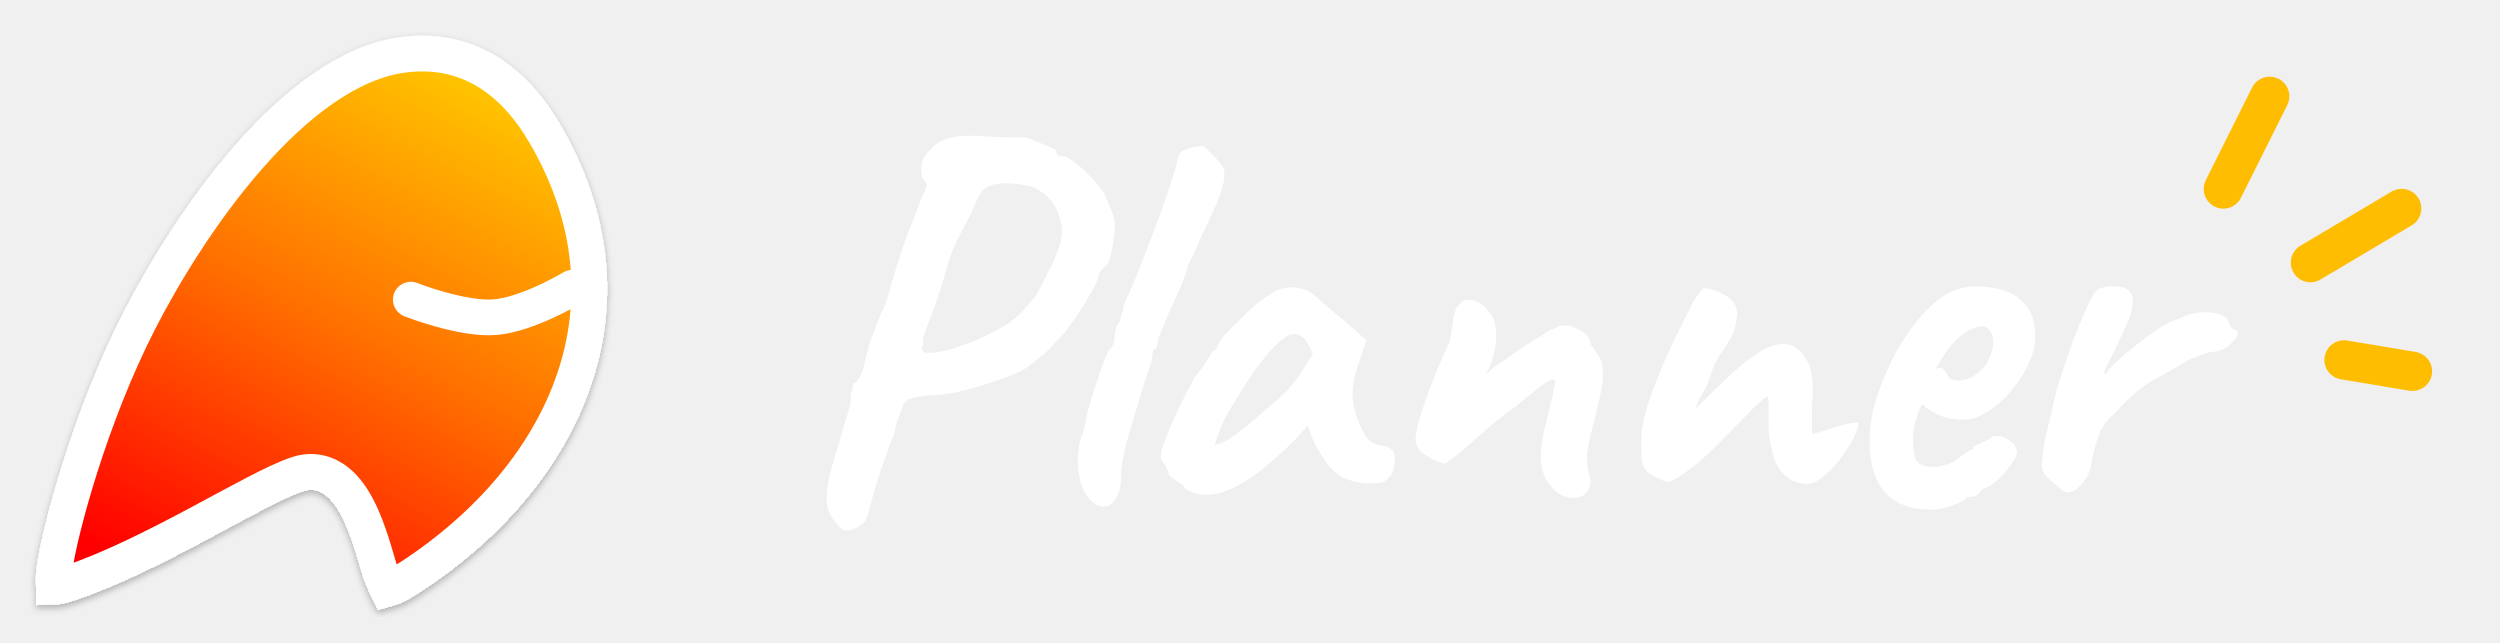
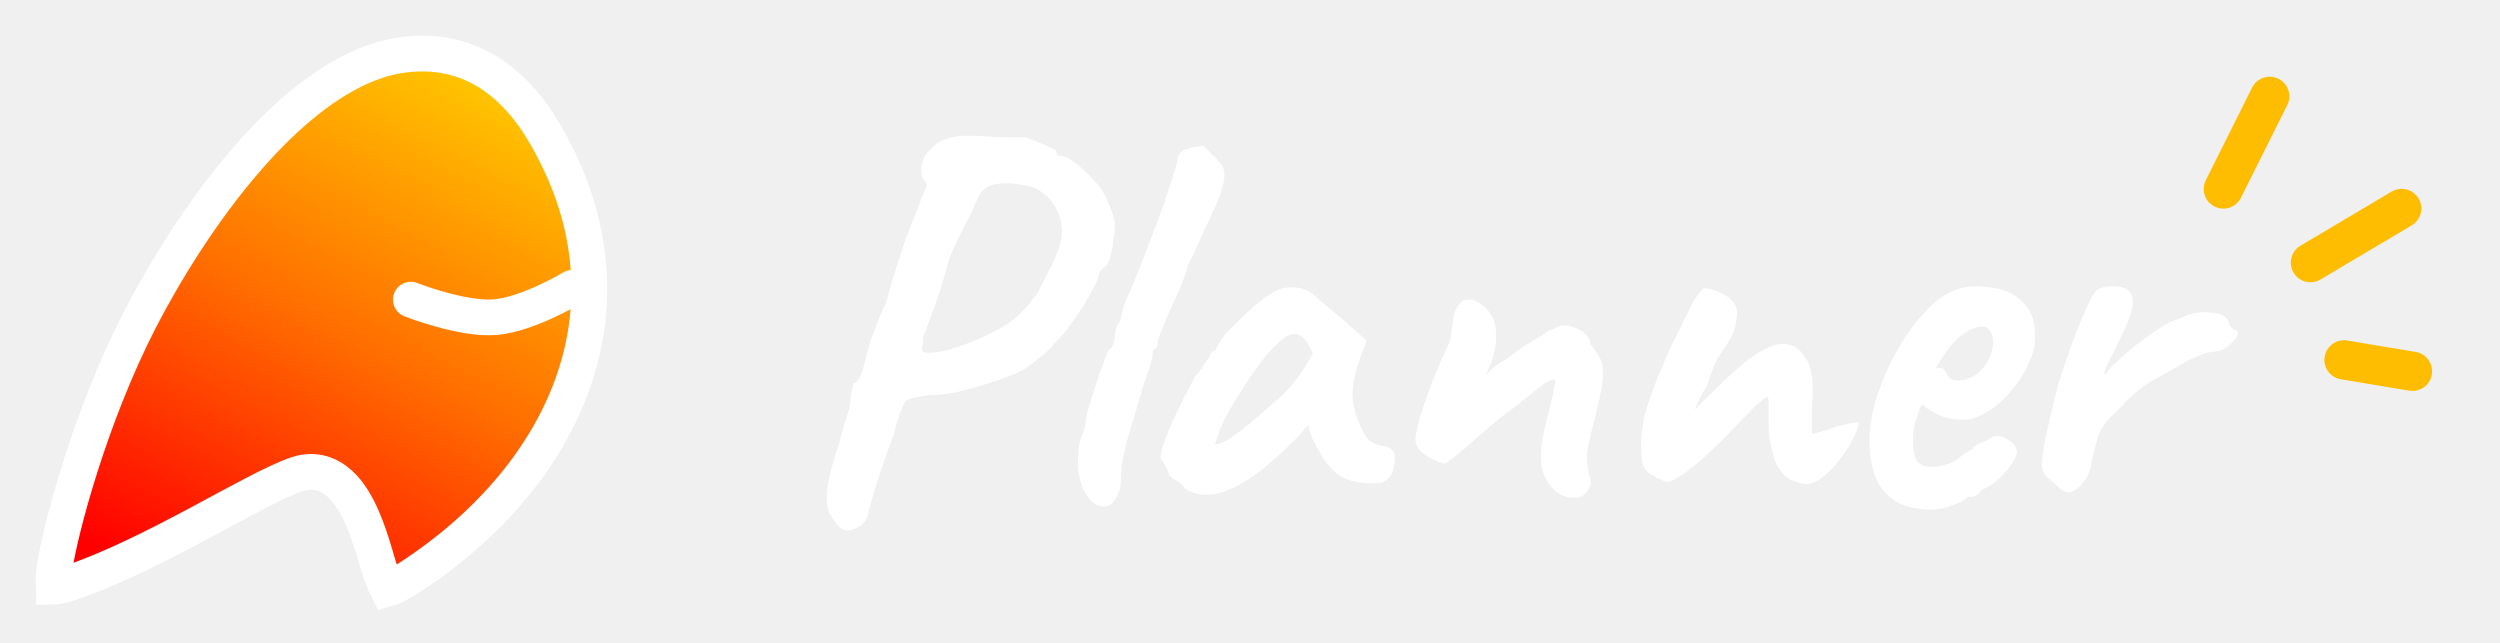
<svg xmlns="http://www.w3.org/2000/svg" width="140" height="36" viewBox="0 0 140 36" fill="none">
-   <g filter="url(#filter0_d_5429_1820)">
-     <path d="M22.6 3.068C26.091 2.624 28.701 4.398 30.493 7.454C33.28 12.208 33.6 16.951 32.157 21.221C30.706 25.515 27.444 29.405 22.944 32.333C22.281 32.764 21.889 32.919 21.693 32.973C21.652 32.892 21.566 32.702 21.361 32.2C21.275 31.989 21.166 31.581 20.973 30.939C20.795 30.347 20.565 29.63 20.27 28.959C19.982 28.307 19.59 27.596 19.041 27.096C18.442 26.55 17.612 26.232 16.652 26.551C16.001 26.767 15.149 27.182 14.217 27.667C13.276 28.156 12.168 28.763 11.018 29.376C8.682 30.62 6.097 31.928 3.779 32.69C3.402 32.815 3.161 32.848 3.023 32.852C3.023 32.849 3.022 32.846 3.021 32.842C2.993 32.654 2.983 32.331 3.055 31.823C3.353 29.721 5.032 23.358 7.817 17.934C9.143 15.351 11.298 11.791 13.933 8.786C16.598 5.746 19.601 3.45 22.6 3.068Z" fill="url(#paint0_linear_5429_1820)" stroke="white" stroke-width="2" />
-   </g>
+   <path d="M22.6 3.068C26.091 2.624 28.701 4.398 30.493 7.454C33.28 12.208 33.6 16.951 32.157 21.221C30.706 25.515 27.444 29.405 22.944 32.333C22.281 32.764 21.889 32.919 21.693 32.973C21.652 32.892 21.566 32.702 21.361 32.2C21.275 31.989 21.166 31.581 20.973 30.939C20.795 30.347 20.565 29.63 20.27 28.959C19.982 28.307 19.59 27.596 19.041 27.096C18.442 26.55 17.612 26.232 16.652 26.551C16.001 26.767 15.149 27.182 14.217 27.667C13.276 28.156 12.168 28.763 11.018 29.376C8.682 30.62 6.097 31.928 3.779 32.69C3.402 32.815 3.161 32.848 3.023 32.852C3.023 32.849 3.022 32.846 3.021 32.842C2.993 32.654 2.983 32.331 3.055 31.823C3.353 29.721 5.032 23.358 7.817 17.934C9.143 15.351 11.298 11.791 13.933 8.786C16.598 5.746 19.601 3.45 22.6 3.068Z" fill="url(#paint0_linear_5429_1820)" stroke="white" stroke-width="2" />
  <path d="M23.006 16.78C23.006 16.78 25.91 17.922 27.749 17.76C29.588 17.598 32.059 16.113 32.059 16.113" stroke="white" stroke-width="2" stroke-linecap="round" />
  <path d="M47.45 29.71C47.21 29.71 47.01 29.58 46.85 29.32C46.73 29.2 46.6 29.01 46.46 28.75C46.32 28.49 46.27 28.07 46.31 27.49C46.37 26.89 46.59 26.02 46.97 24.88C47.17 24.12 47.33 23.57 47.45 23.23C47.57 22.87 47.63 22.61 47.63 22.45C47.63 22.23 47.65 22.05 47.69 21.91C47.75 21.75 47.78 21.6 47.78 21.46C47.9 21.46 48.02 21.35 48.14 21.13C48.26 20.91 48.36 20.61 48.44 20.23C48.52 19.89 48.59 19.62 48.65 19.42C48.73 19.2 48.77 19.05 48.77 18.97C48.87 18.81 48.97 18.56 49.07 18.22C49.19 17.88 49.37 17.47 49.61 16.99C49.77 16.39 49.95 15.77 50.15 15.13C50.35 14.47 50.55 13.86 50.75 13.3C50.97 12.72 51.15 12.27 51.29 11.95C51.51 11.33 51.68 10.9 51.8 10.66C51.92 10.4 51.92 10.23 51.8 10.15C51.66 10.05 51.59 9.8 51.59 9.4C51.61 8.98 51.8 8.62 52.16 8.32C52.38 8.06 52.66 7.88 53 7.78C53.34 7.66 53.73 7.6 54.17 7.6C54.61 7.6 55.07 7.62 55.55 7.66C55.91 7.68 56.29 7.69 56.69 7.69C57.11 7.69 57.37 7.69 57.47 7.69C57.65 7.77 57.87 7.86 58.13 7.96C58.39 8.06 58.62 8.16 58.82 8.26C59.04 8.34 59.15 8.41 59.15 8.47C59.15 8.59 59.19 8.67 59.27 8.71C59.37 8.73 59.47 8.75 59.57 8.77C59.71 8.77 59.94 8.9 60.26 9.16C60.58 9.4 60.9 9.7 61.22 10.06C61.56 10.4 61.8 10.74 61.94 11.08C62.1 11.42 62.23 11.74 62.33 12.04C62.45 12.34 62.46 12.77 62.36 13.33C62.34 13.63 62.29 13.93 62.21 14.23C62.15 14.53 62.08 14.73 62 14.83C61.88 14.91 61.77 15.01 61.67 15.13C61.57 15.25 61.52 15.36 61.52 15.46C61.52 15.54 61.44 15.74 61.28 16.06C61.12 16.36 60.92 16.71 60.68 17.11C60.44 17.49 60.18 17.87 59.9 18.25C59.62 18.63 59.36 18.93 59.12 19.15C58.86 19.47 58.55 19.77 58.19 20.05C57.85 20.33 57.54 20.56 57.26 20.74C56.74 20.98 56.14 21.21 55.46 21.43C54.8 21.65 54.16 21.83 53.54 21.97C52.92 22.09 52.42 22.14 52.04 22.12C51.46 22.2 51.08 22.28 50.9 22.36C50.72 22.42 50.59 22.59 50.51 22.87C50.41 23.13 50.31 23.4 50.21 23.68C50.13 23.96 50.09 24.16 50.09 24.28C50.05 24.36 49.96 24.58 49.82 24.94C49.7 25.3 49.55 25.72 49.37 26.2C49.21 26.68 49.06 27.16 48.92 27.64C48.78 28.12 48.67 28.53 48.59 28.87C48.51 29.15 48.34 29.36 48.08 29.5C47.84 29.64 47.63 29.71 47.45 29.71ZM51.71 19.69C51.79 19.77 52.05 19.78 52.49 19.72C52.93 19.66 53.46 19.51 54.08 19.27C54.48 19.13 54.88 18.96 55.28 18.76C55.7 18.56 56.1 18.34 56.48 18.1C56.68 17.96 56.89 17.79 57.11 17.59C57.33 17.37 57.64 17.01 58.04 16.51C58.1 16.41 58.2 16.22 58.34 15.94C58.5 15.64 58.64 15.36 58.76 15.1C58.94 14.82 59.12 14.41 59.3 13.87C59.48 13.31 59.52 12.85 59.42 12.49C59.32 11.97 59.12 11.54 58.82 11.2C58.52 10.84 58.14 10.58 57.68 10.42C57.24 10.34 56.87 10.29 56.57 10.27C56.29 10.25 55.98 10.27 55.64 10.33C55.32 10.43 55.09 10.57 54.95 10.75C54.83 10.93 54.65 11.31 54.41 11.89C54.27 12.17 54.07 12.56 53.81 13.06C53.55 13.54 53.33 14.03 53.15 14.53C52.79 15.85 52.47 16.86 52.19 17.56C51.93 18.26 51.76 18.72 51.68 18.94C51.7 19.16 51.69 19.32 51.65 19.42C51.61 19.5 51.63 19.59 51.71 19.69ZM62.086 28.33C61.706 28.43 61.366 28.32 61.066 28C60.766 27.7 60.556 27.25 60.436 26.65C60.316 26.05 60.336 25.38 60.496 24.64C60.596 24.4 60.676 24.17 60.736 23.95C60.796 23.71 60.826 23.52 60.826 23.38C60.866 23.18 60.946 22.89 61.066 22.51C61.186 22.11 61.316 21.7 61.456 21.28C61.596 20.86 61.726 20.49 61.846 20.17C61.986 19.83 62.076 19.62 62.116 19.54C62.196 19.54 62.266 19.47 62.326 19.33C62.386 19.19 62.416 19.05 62.416 18.91C62.416 18.75 62.446 18.57 62.506 18.37C62.586 18.17 62.666 18.03 62.746 17.95C62.746 17.85 62.766 17.74 62.806 17.62C62.866 17.48 62.896 17.37 62.896 17.29C62.896 17.21 62.916 17.13 62.956 17.05C63.016 16.97 63.046 16.89 63.046 16.81C63.186 16.55 63.366 16.14 63.586 15.58C63.826 15 64.076 14.36 64.336 13.66C64.616 12.96 64.876 12.27 65.116 11.59C65.356 10.91 65.546 10.34 65.686 9.88C65.846 9.4 65.926 9.11 65.926 9.01C65.926 8.85 65.986 8.7 66.106 8.56C66.226 8.42 66.366 8.35 66.526 8.35C66.586 8.29 66.726 8.25 66.946 8.23C67.166 8.19 67.316 8.17 67.396 8.17C67.396 8.17 67.436 8.21 67.516 8.29C67.596 8.37 67.716 8.49 67.876 8.65C68.036 8.79 68.186 8.95 68.326 9.13C68.486 9.31 68.566 9.52 68.566 9.76C68.566 10.02 68.526 10.27 68.446 10.51C68.386 10.75 68.266 11.08 68.086 11.5C67.906 11.9 67.626 12.5 67.246 13.3C67.086 13.7 66.916 14.08 66.736 14.44C66.556 14.78 66.466 14.99 66.466 15.07C66.466 15.15 66.426 15.27 66.346 15.43C66.286 15.59 66.216 15.79 66.136 16.03C66.056 16.19 65.946 16.43 65.806 16.75C65.666 17.05 65.516 17.38 65.356 17.74C65.216 18.08 65.096 18.38 64.996 18.64C64.896 18.88 64.846 19.02 64.846 19.06C64.846 19.14 64.836 19.22 64.816 19.3C64.816 19.38 64.776 19.46 64.696 19.54C64.616 19.54 64.566 19.6 64.546 19.72C64.546 19.82 64.546 19.87 64.546 19.87C64.546 20.07 64.386 20.6 64.066 21.46C63.746 22.56 63.446 23.57 63.166 24.49C62.906 25.41 62.776 26.15 62.776 26.71C62.776 27.19 62.696 27.56 62.536 27.82C62.396 28.08 62.246 28.25 62.086 28.33ZM66.378 27.37C66.298 27.21 66.118 27.05 65.838 26.89C65.578 26.73 65.448 26.61 65.448 26.53C65.448 26.45 65.398 26.33 65.298 26.17C65.218 25.99 65.138 25.86 65.058 25.78C64.958 25.66 64.988 25.37 65.148 24.91C65.308 24.43 65.548 23.85 65.868 23.17C66.188 22.49 66.538 21.8 66.918 21.1C67.078 20.94 67.238 20.73 67.398 20.47C67.558 20.21 67.678 20.04 67.758 19.96C67.758 19.88 67.788 19.81 67.848 19.75C67.908 19.67 67.978 19.63 68.058 19.63L68.298 19.15C68.338 19.07 68.458 18.91 68.658 18.67C68.878 18.43 69.138 18.17 69.438 17.89C69.738 17.59 70.038 17.31 70.338 17.05C70.658 16.79 70.918 16.6 71.118 16.48C71.538 16.2 71.968 16.07 72.408 16.09C72.868 16.11 73.258 16.25 73.578 16.51C73.638 16.57 73.768 16.69 73.968 16.87C74.188 17.05 74.428 17.25 74.688 17.47C74.968 17.69 75.208 17.89 75.408 18.07L76.518 19.06L76.008 20.56C75.748 21.36 75.678 22.06 75.798 22.66C75.918 23.26 76.108 23.78 76.368 24.22C76.468 24.44 76.598 24.61 76.758 24.73C76.938 24.85 77.168 24.93 77.448 24.97C77.608 24.99 77.758 25.05 77.898 25.15C78.038 25.25 78.108 25.41 78.108 25.63C78.108 26.11 78.018 26.46 77.838 26.68C77.678 26.88 77.498 27 77.298 27.04C76.638 27.12 76.008 27.05 75.408 26.83C74.808 26.61 74.268 26.04 73.788 25.12C73.708 25 73.598 24.78 73.458 24.46C73.338 24.12 73.268 23.9 73.248 23.8C73.168 23.9 73.058 24.03 72.918 24.19C72.798 24.33 72.678 24.46 72.558 24.58C71.138 26.02 69.918 26.96 68.898 27.4C67.898 27.82 67.058 27.81 66.378 27.37ZM68.028 24.88C68.168 24.9 68.388 24.83 68.688 24.67C68.988 24.49 69.388 24.2 69.888 23.8C70.568 23.22 71.128 22.74 71.568 22.36C72.008 21.98 72.438 21.49 72.858 20.89L73.518 19.81C73.318 19.35 73.138 19.05 72.978 18.91C72.818 18.77 72.658 18.7 72.498 18.7C72.238 18.7 71.928 18.87 71.568 19.21C71.208 19.53 70.798 20.01 70.338 20.65C69.898 21.27 69.398 22.05 68.838 22.99C68.578 23.43 68.378 23.86 68.238 24.28C68.098 24.68 68.028 24.88 68.028 24.88ZM88.117 27.88C87.817 27.88 87.527 27.79 87.247 27.61C86.967 27.41 86.737 27.14 86.557 26.8C86.377 26.44 86.287 26.02 86.287 25.54C86.287 25.24 86.337 24.82 86.437 24.28C86.557 23.72 86.727 23.02 86.947 22.18C86.987 21.9 87.017 21.72 87.037 21.64C87.077 21.56 87.097 21.48 87.097 21.4C87.097 21.36 87.087 21.33 87.067 21.31C87.067 21.27 87.047 21.25 87.007 21.25C86.847 21.25 86.627 21.36 86.347 21.58C86.087 21.78 85.787 22.02 85.447 22.3C85.387 22.34 85.317 22.39 85.237 22.45C85.177 22.51 85.107 22.57 85.027 22.63C84.967 22.69 84.897 22.75 84.817 22.81C84.617 22.93 84.307 23.16 83.887 23.5C83.487 23.84 83.067 24.2 82.627 24.58C82.207 24.96 81.837 25.28 81.517 25.54C81.357 25.66 81.217 25.76 81.097 25.84C80.997 25.92 80.927 25.96 80.887 25.96C80.847 25.96 80.687 25.91 80.407 25.81C80.147 25.69 79.887 25.53 79.627 25.33C79.387 25.11 79.267 24.86 79.267 24.58C79.267 24.4 79.337 24.04 79.477 23.5C79.637 22.96 79.857 22.32 80.137 21.58C80.417 20.84 80.737 20.09 81.097 19.33C81.177 19.15 81.237 18.91 81.277 18.61C81.317 18.31 81.357 18.02 81.397 17.74C81.457 17.44 81.557 17.22 81.697 17.08C81.757 16.98 81.827 16.91 81.907 16.87C82.007 16.81 82.107 16.78 82.207 16.78C82.407 16.78 82.597 16.83 82.777 16.93C82.957 17.01 83.127 17.15 83.287 17.35C83.587 17.67 83.747 18.05 83.767 18.49C83.807 18.91 83.777 19.32 83.677 19.72C83.577 20.12 83.467 20.45 83.347 20.71C83.227 20.95 83.167 21.05 83.167 21.01C83.247 20.97 83.357 20.87 83.497 20.71C83.657 20.55 83.927 20.36 84.307 20.14C84.827 19.74 85.227 19.46 85.507 19.3C85.787 19.12 85.997 18.99 86.137 18.91C86.297 18.83 86.437 18.74 86.557 18.64C86.657 18.56 86.727 18.51 86.767 18.49C86.827 18.47 86.857 18.46 86.857 18.46C86.917 18.46 87.017 18.42 87.157 18.34C87.317 18.26 87.467 18.22 87.607 18.22C87.807 18.22 88.017 18.27 88.237 18.37C88.457 18.45 88.647 18.57 88.807 18.73C88.967 18.87 89.047 19.02 89.047 19.18C89.047 19.24 89.067 19.29 89.107 19.33C89.147 19.37 89.187 19.42 89.227 19.48C89.327 19.6 89.437 19.77 89.557 19.99C89.697 20.19 89.767 20.52 89.767 20.98C89.767 21.3 89.697 21.77 89.557 22.39C89.417 23.01 89.267 23.62 89.107 24.22C88.947 24.84 88.867 25.34 88.867 25.72C88.887 26.08 88.927 26.36 88.987 26.56C89.047 26.74 89.077 26.89 89.077 27.01C89.077 27.17 88.997 27.36 88.837 27.58C88.677 27.78 88.437 27.88 88.117 27.88ZM93.376 26.98C93.296 26.98 93.106 26.91 92.806 26.77C92.506 26.61 92.316 26.49 92.236 26.41C92.096 26.25 92.006 26.08 91.966 25.9C91.926 25.7 91.906 25.32 91.906 24.76C91.906 24.12 92.036 23.4 92.296 22.6C92.556 21.78 92.996 20.69 93.616 19.33L94.846 16.84C94.946 16.7 95.036 16.58 95.116 16.48C95.196 16.36 95.286 16.25 95.386 16.15C95.426 16.15 95.476 16.15 95.536 16.15C95.616 16.15 95.676 16.16 95.716 16.18C95.896 16.2 96.176 16.31 96.556 16.51C96.956 16.71 97.196 17.01 97.276 17.41C97.276 17.67 97.236 17.98 97.156 18.34C97.076 18.68 96.836 19.13 96.436 19.69C96.276 19.89 96.116 20.18 95.956 20.56C95.816 20.94 95.686 21.3 95.566 21.64C95.546 21.68 95.486 21.78 95.386 21.94C95.306 22.08 95.226 22.23 95.146 22.39C95.066 22.53 95.026 22.62 95.026 22.66L94.906 22.93L96.196 21.67C97.096 20.77 97.856 20.13 98.476 19.75C99.096 19.37 99.616 19.21 100.036 19.27C100.476 19.33 100.826 19.58 101.086 20.02C101.226 20.22 101.326 20.44 101.386 20.68C101.446 20.9 101.486 21.16 101.506 21.46C101.526 21.76 101.516 22.14 101.476 22.6V24.31C101.856 24.21 102.146 24.13 102.346 24.07C102.546 23.99 102.746 23.92 102.946 23.86C103.106 23.82 103.266 23.78 103.426 23.74C103.606 23.7 103.826 23.67 104.086 23.65C104.066 23.91 103.956 24.23 103.756 24.61C103.556 24.99 103.306 25.37 103.006 25.75C102.726 26.13 102.416 26.45 102.076 26.71C101.756 26.97 101.456 27.1 101.176 27.1C100.916 27.1 100.616 27.02 100.276 26.86C99.936 26.68 99.646 26.34 99.406 25.84C99.326 25.58 99.246 25.28 99.166 24.94C99.086 24.6 99.046 24.24 99.046 23.86V22.54C99.046 22.42 99.036 22.34 99.016 22.3C99.016 22.24 99.006 22.21 98.986 22.21C98.906 22.21 98.646 22.42 98.206 22.84C97.786 23.26 97.356 23.7 96.916 24.16C95.996 25.12 95.226 25.83 94.606 26.29C94.006 26.75 93.596 26.98 93.376 26.98ZM108.116 28.54C107.016 28.54 106.166 28.22 105.566 27.58C104.986 26.94 104.696 25.96 104.696 24.64C104.696 23.92 104.826 23.13 105.086 22.27C105.366 21.41 105.726 20.57 106.166 19.75C106.626 18.93 107.126 18.22 107.666 17.62C108.206 17 108.746 16.57 109.286 16.33C109.486 16.23 109.696 16.16 109.916 16.12C110.156 16.06 110.386 16.03 110.606 16.03C110.846 16.03 111.106 16.05 111.386 16.09C111.686 16.11 111.966 16.17 112.226 16.27C112.686 16.41 113.086 16.68 113.426 17.08C113.786 17.48 113.966 18.06 113.966 18.82C113.966 19.02 113.946 19.24 113.906 19.48C113.866 19.7 113.796 19.92 113.696 20.14C113.436 20.8 113.036 21.43 112.496 22.03C111.976 22.63 111.426 23.05 110.846 23.29C110.686 23.37 110.526 23.43 110.366 23.47C110.226 23.49 110.076 23.5 109.916 23.5C109.496 23.5 109.116 23.44 108.776 23.32C108.456 23.2 108.156 23.04 107.876 22.84L107.636 22.63L107.486 22.93C107.346 23.31 107.246 23.63 107.186 23.89C107.146 24.15 107.126 24.34 107.126 24.46C107.126 24.7 107.136 24.95 107.156 25.21C107.176 25.45 107.236 25.65 107.336 25.81C107.416 25.91 107.516 25.99 107.636 26.05C107.776 26.11 107.946 26.14 108.146 26.14C108.266 26.14 108.376 26.14 108.476 26.14C108.596 26.12 108.696 26.1 108.776 26.08C109.136 26 109.426 25.87 109.646 25.69C109.886 25.49 110.136 25.32 110.396 25.18L110.516 25.12L110.486 25.03C110.826 24.85 111.056 24.74 111.176 24.7C111.296 24.64 111.386 24.59 111.446 24.55C111.526 24.47 111.616 24.43 111.716 24.43C111.996 24.39 112.266 24.47 112.526 24.67C112.806 24.85 112.946 25.08 112.946 25.36C112.946 25.48 112.856 25.67 112.676 25.93C112.516 26.19 112.306 26.45 112.046 26.71C111.806 26.95 111.556 27.14 111.296 27.28C111.236 27.3 111.176 27.33 111.116 27.37C111.056 27.39 110.996 27.42 110.936 27.46H110.966C110.786 27.7 110.606 27.82 110.426 27.82H110.186C110.106 27.96 109.846 28.11 109.406 28.27C108.966 28.45 108.536 28.54 108.116 28.54ZM109.676 21.31C109.856 21.31 110.016 21.28 110.156 21.22C110.316 21.16 110.466 21.09 110.606 21.01C111.086 20.67 111.396 20.23 111.536 19.69C111.676 19.15 111.626 18.74 111.386 18.46C111.346 18.4 111.296 18.36 111.236 18.34C111.176 18.3 111.106 18.28 111.026 18.28C110.806 18.28 110.556 18.35 110.276 18.49C110.016 18.63 109.756 18.83 109.496 19.09C109.236 19.35 108.996 19.66 108.776 20.02L108.386 20.65C108.426 20.63 108.456 20.62 108.476 20.62C108.516 20.6 108.546 20.59 108.566 20.59C108.746 20.59 108.866 20.65 108.926 20.77C108.986 20.89 109.056 21.01 109.136 21.13C109.236 21.25 109.416 21.31 109.676 21.31ZM115.175 27.19C114.995 27.05 114.795 26.87 114.575 26.65C114.375 26.43 114.305 26.12 114.365 25.72C114.425 25.16 114.505 24.67 114.605 24.25C114.705 23.81 114.825 23.31 114.965 22.75C115.005 22.51 115.105 22.1 115.265 21.52C115.445 20.94 115.655 20.31 115.895 19.63C116.135 18.95 116.385 18.31 116.645 17.71C116.905 17.09 117.135 16.63 117.335 16.33C117.555 16.13 117.875 16.03 118.295 16.03C118.735 16.03 119.035 16.11 119.195 16.27C119.415 16.45 119.485 16.77 119.405 17.23C119.325 17.67 119.045 18.36 118.565 19.3C118.465 19.54 118.335 19.8 118.175 20.08C118.035 20.34 117.935 20.56 117.875 20.74C117.815 20.9 117.835 20.97 117.935 20.95C118.055 20.73 118.275 20.48 118.595 20.2C118.915 19.9 119.255 19.61 119.615 19.33C119.975 19.05 120.315 18.8 120.635 18.58C120.955 18.36 121.175 18.22 121.295 18.16C121.455 18.06 121.635 17.98 121.835 17.92C122.055 17.84 122.205 17.78 122.285 17.74C122.745 17.52 123.245 17.44 123.785 17.5C124.345 17.54 124.685 17.71 124.805 18.01C124.825 18.17 124.885 18.29 124.985 18.37C125.105 18.45 125.165 18.49 125.165 18.49C125.245 18.49 125.285 18.52 125.285 18.58C125.305 18.64 125.315 18.67 125.315 18.67C125.315 18.81 125.175 19.01 124.895 19.27C124.635 19.53 124.345 19.67 124.025 19.69C123.765 19.71 123.535 19.76 123.335 19.84C123.135 19.92 122.895 20.02 122.615 20.14C121.855 20.58 121.165 20.97 120.545 21.31C119.945 21.65 119.325 22.17 118.685 22.87C118.545 23.03 118.395 23.18 118.235 23.32C118.075 23.46 117.915 23.66 117.755 23.92C117.655 24.02 117.555 24.24 117.455 24.58C117.355 24.92 117.265 25.25 117.185 25.57C117.125 25.87 117.095 26.05 117.095 26.11C117.095 26.11 117.065 26.21 117.005 26.41C116.945 26.59 116.845 26.77 116.705 26.95C116.465 27.27 116.225 27.47 115.985 27.55C115.765 27.63 115.495 27.51 115.175 27.19Z" fill="white" />
  <line x1="124.508" y1="10.583" x2="127.102" y2="5.395" stroke="#FFBD01" stroke-width="2.2" stroke-linecap="round" />
  <line x1="129.384" y1="14.707" x2="134.493" y2="11.674" stroke="#FFBD01" stroke-width="2.2" stroke-linecap="round" />
  <line x1="131.266" y1="20.154" x2="135.096" y2="20.793" stroke="#FFBD01" stroke-width="2.2" stroke-linecap="round" />
  <defs>
-     <filter id="filter0_d_5429_1820" x="1.64" y="1.82" width="32.72" height="32.72" filterUnits="userSpaceOnUse" color-interpolation-filters="sRGB">
-       <feFlood flood-opacity="0" result="BackgroundImageFix" />
-       <feColorMatrix in="SourceAlpha" type="matrix" values="0 0 0 0 0 0 0 0 0 0 0 0 0 0 0 0 0 0 127 0" result="hardAlpha" />
-       <feOffset dy="0.18" />
-       <feGaussianBlur stdDeviation="0.18" />
-       <feComposite in2="hardAlpha" operator="out" />
-       <feColorMatrix type="matrix" values="0 0 0 0 0 0 0 0 0 0 0 0 0 0 0 0 0 0 0.25 0" />
-       <feBlend mode="normal" in2="BackgroundImageFix" result="effect1_dropShadow_5429_1820" />
-       <feBlend mode="normal" in="SourceGraphic" in2="effect1_dropShadow_5429_1820" result="shape" />
-     </filter>
    <linearGradient id="paint0_linear_5429_1820" x1="25.331" y1="2.394" x2="9.341" y2="32.599" gradientUnits="userSpaceOnUse">
      <stop stop-color="#FFCC00" />
      <stop offset="0.5" stop-color="#FF6F00" />
      <stop offset="1" stop-color="#FF0000" />
    </linearGradient>
  </defs>
</svg>
